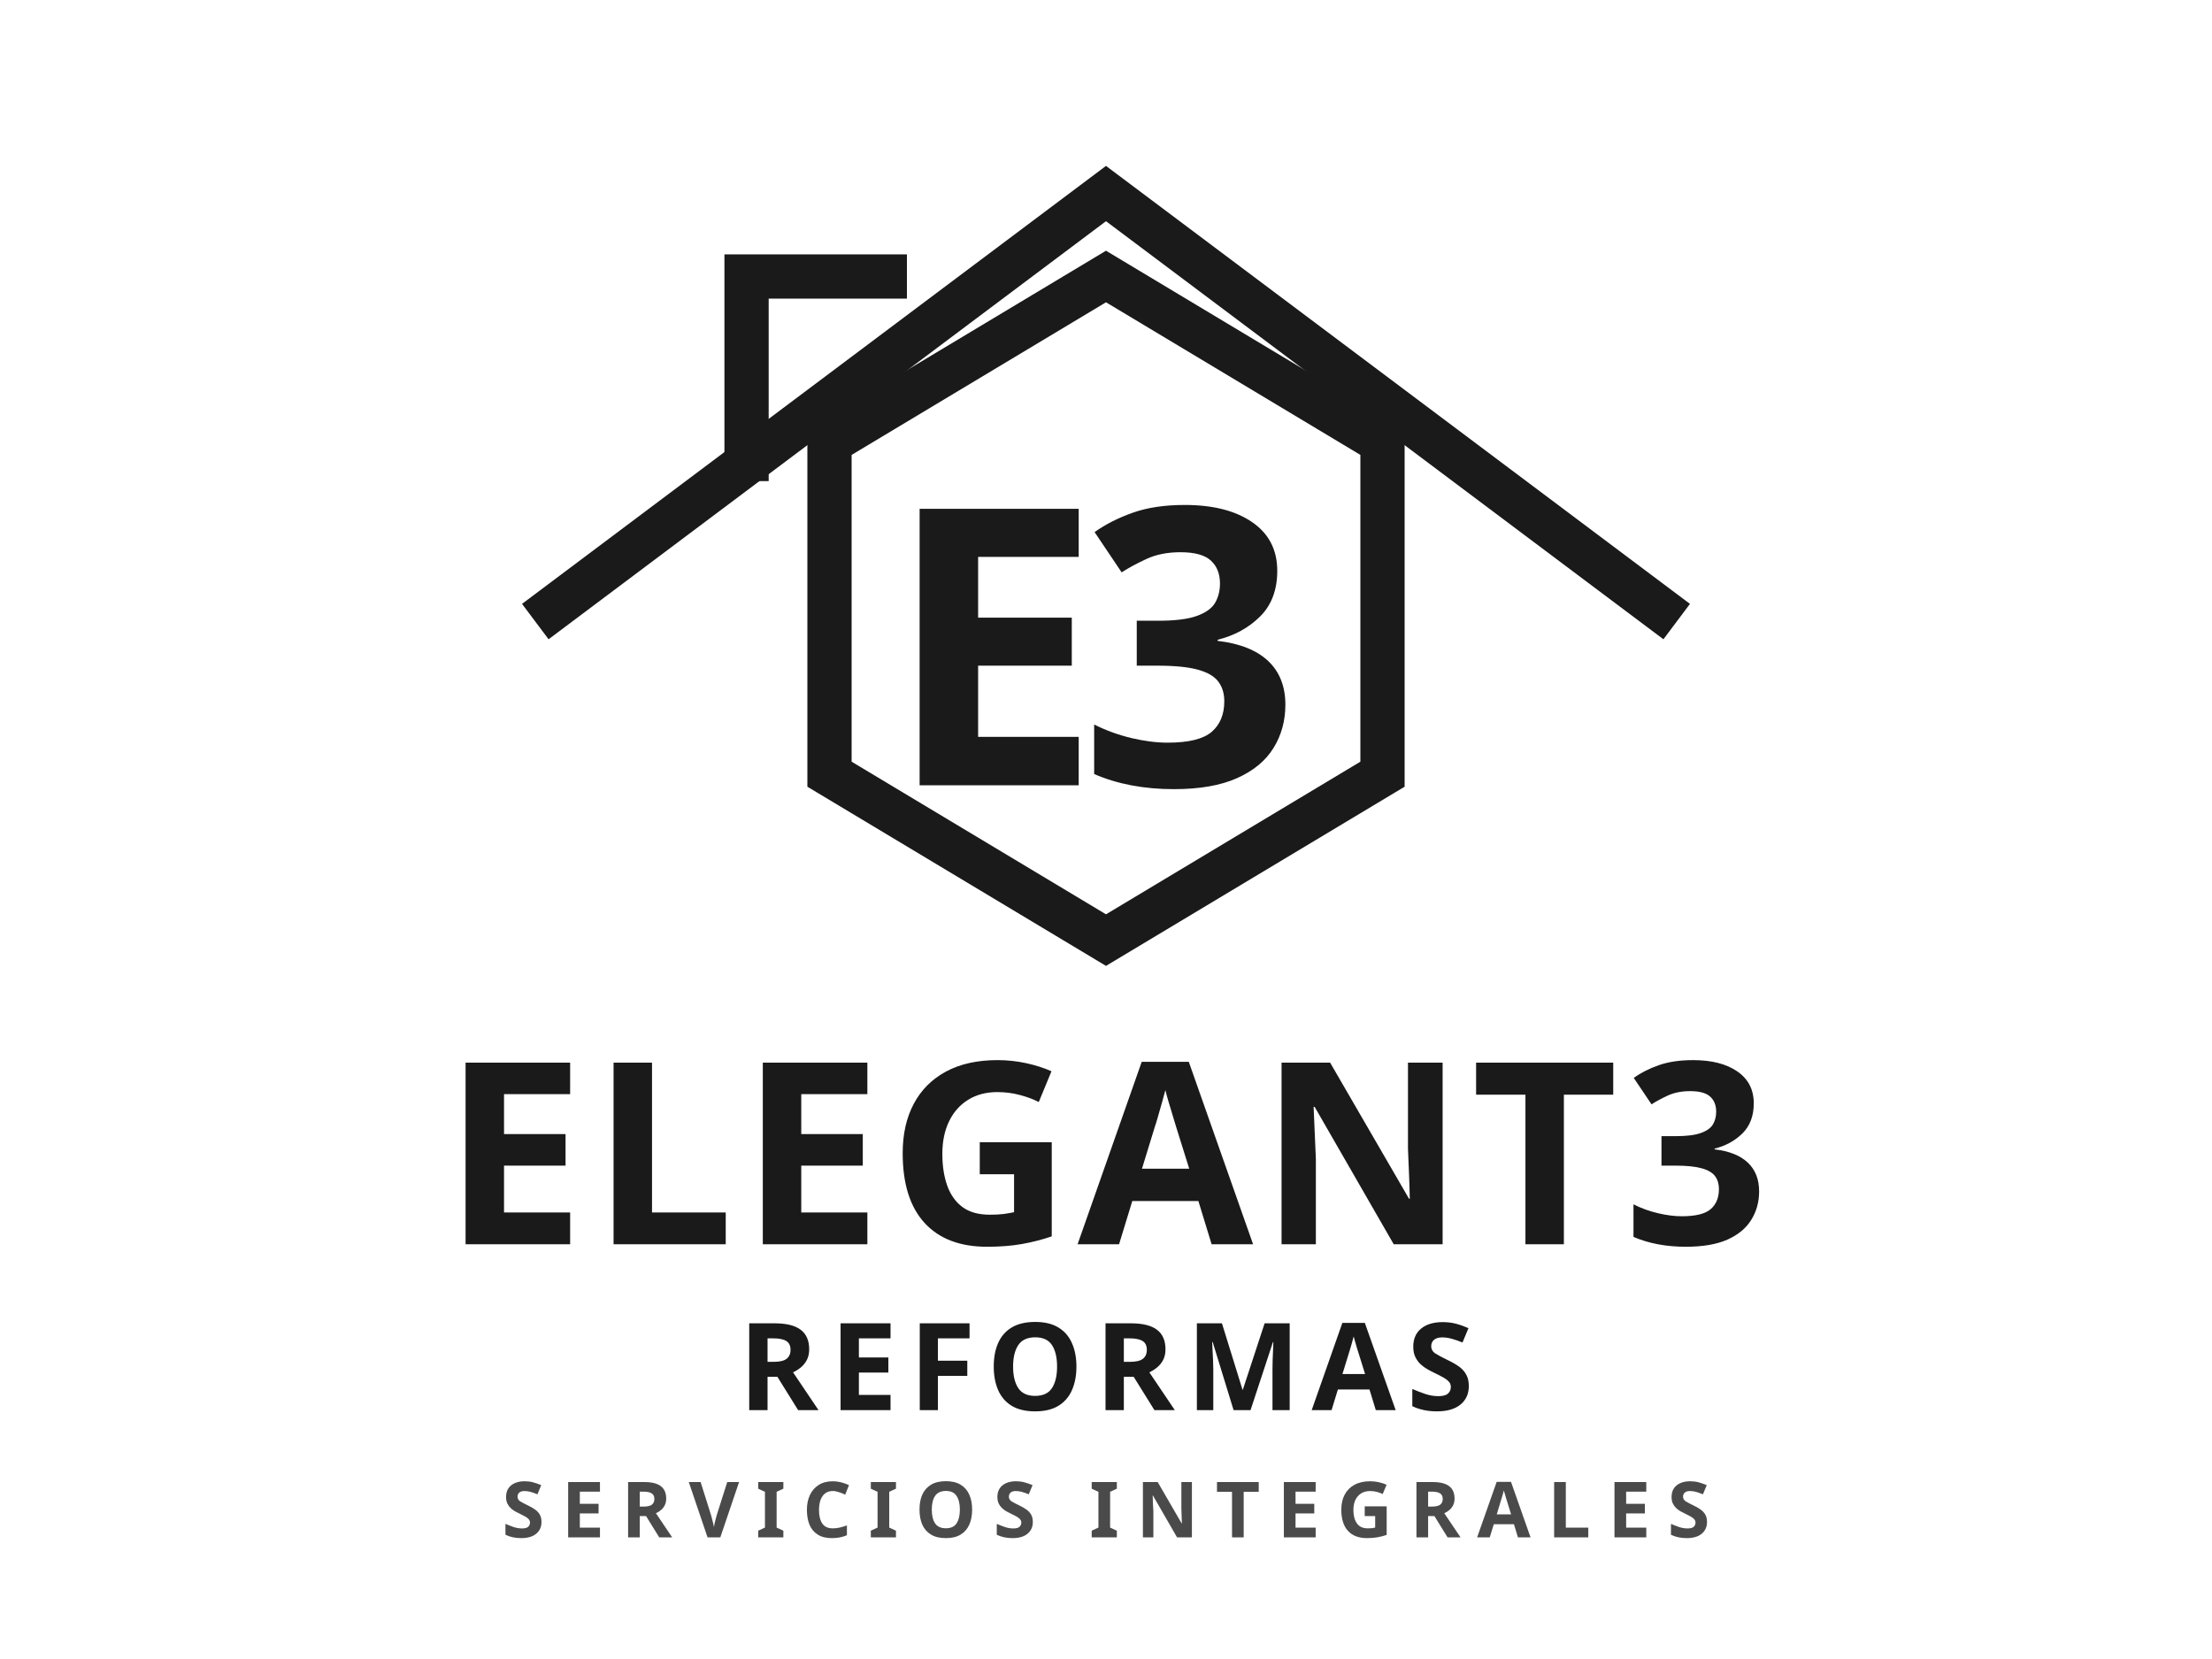
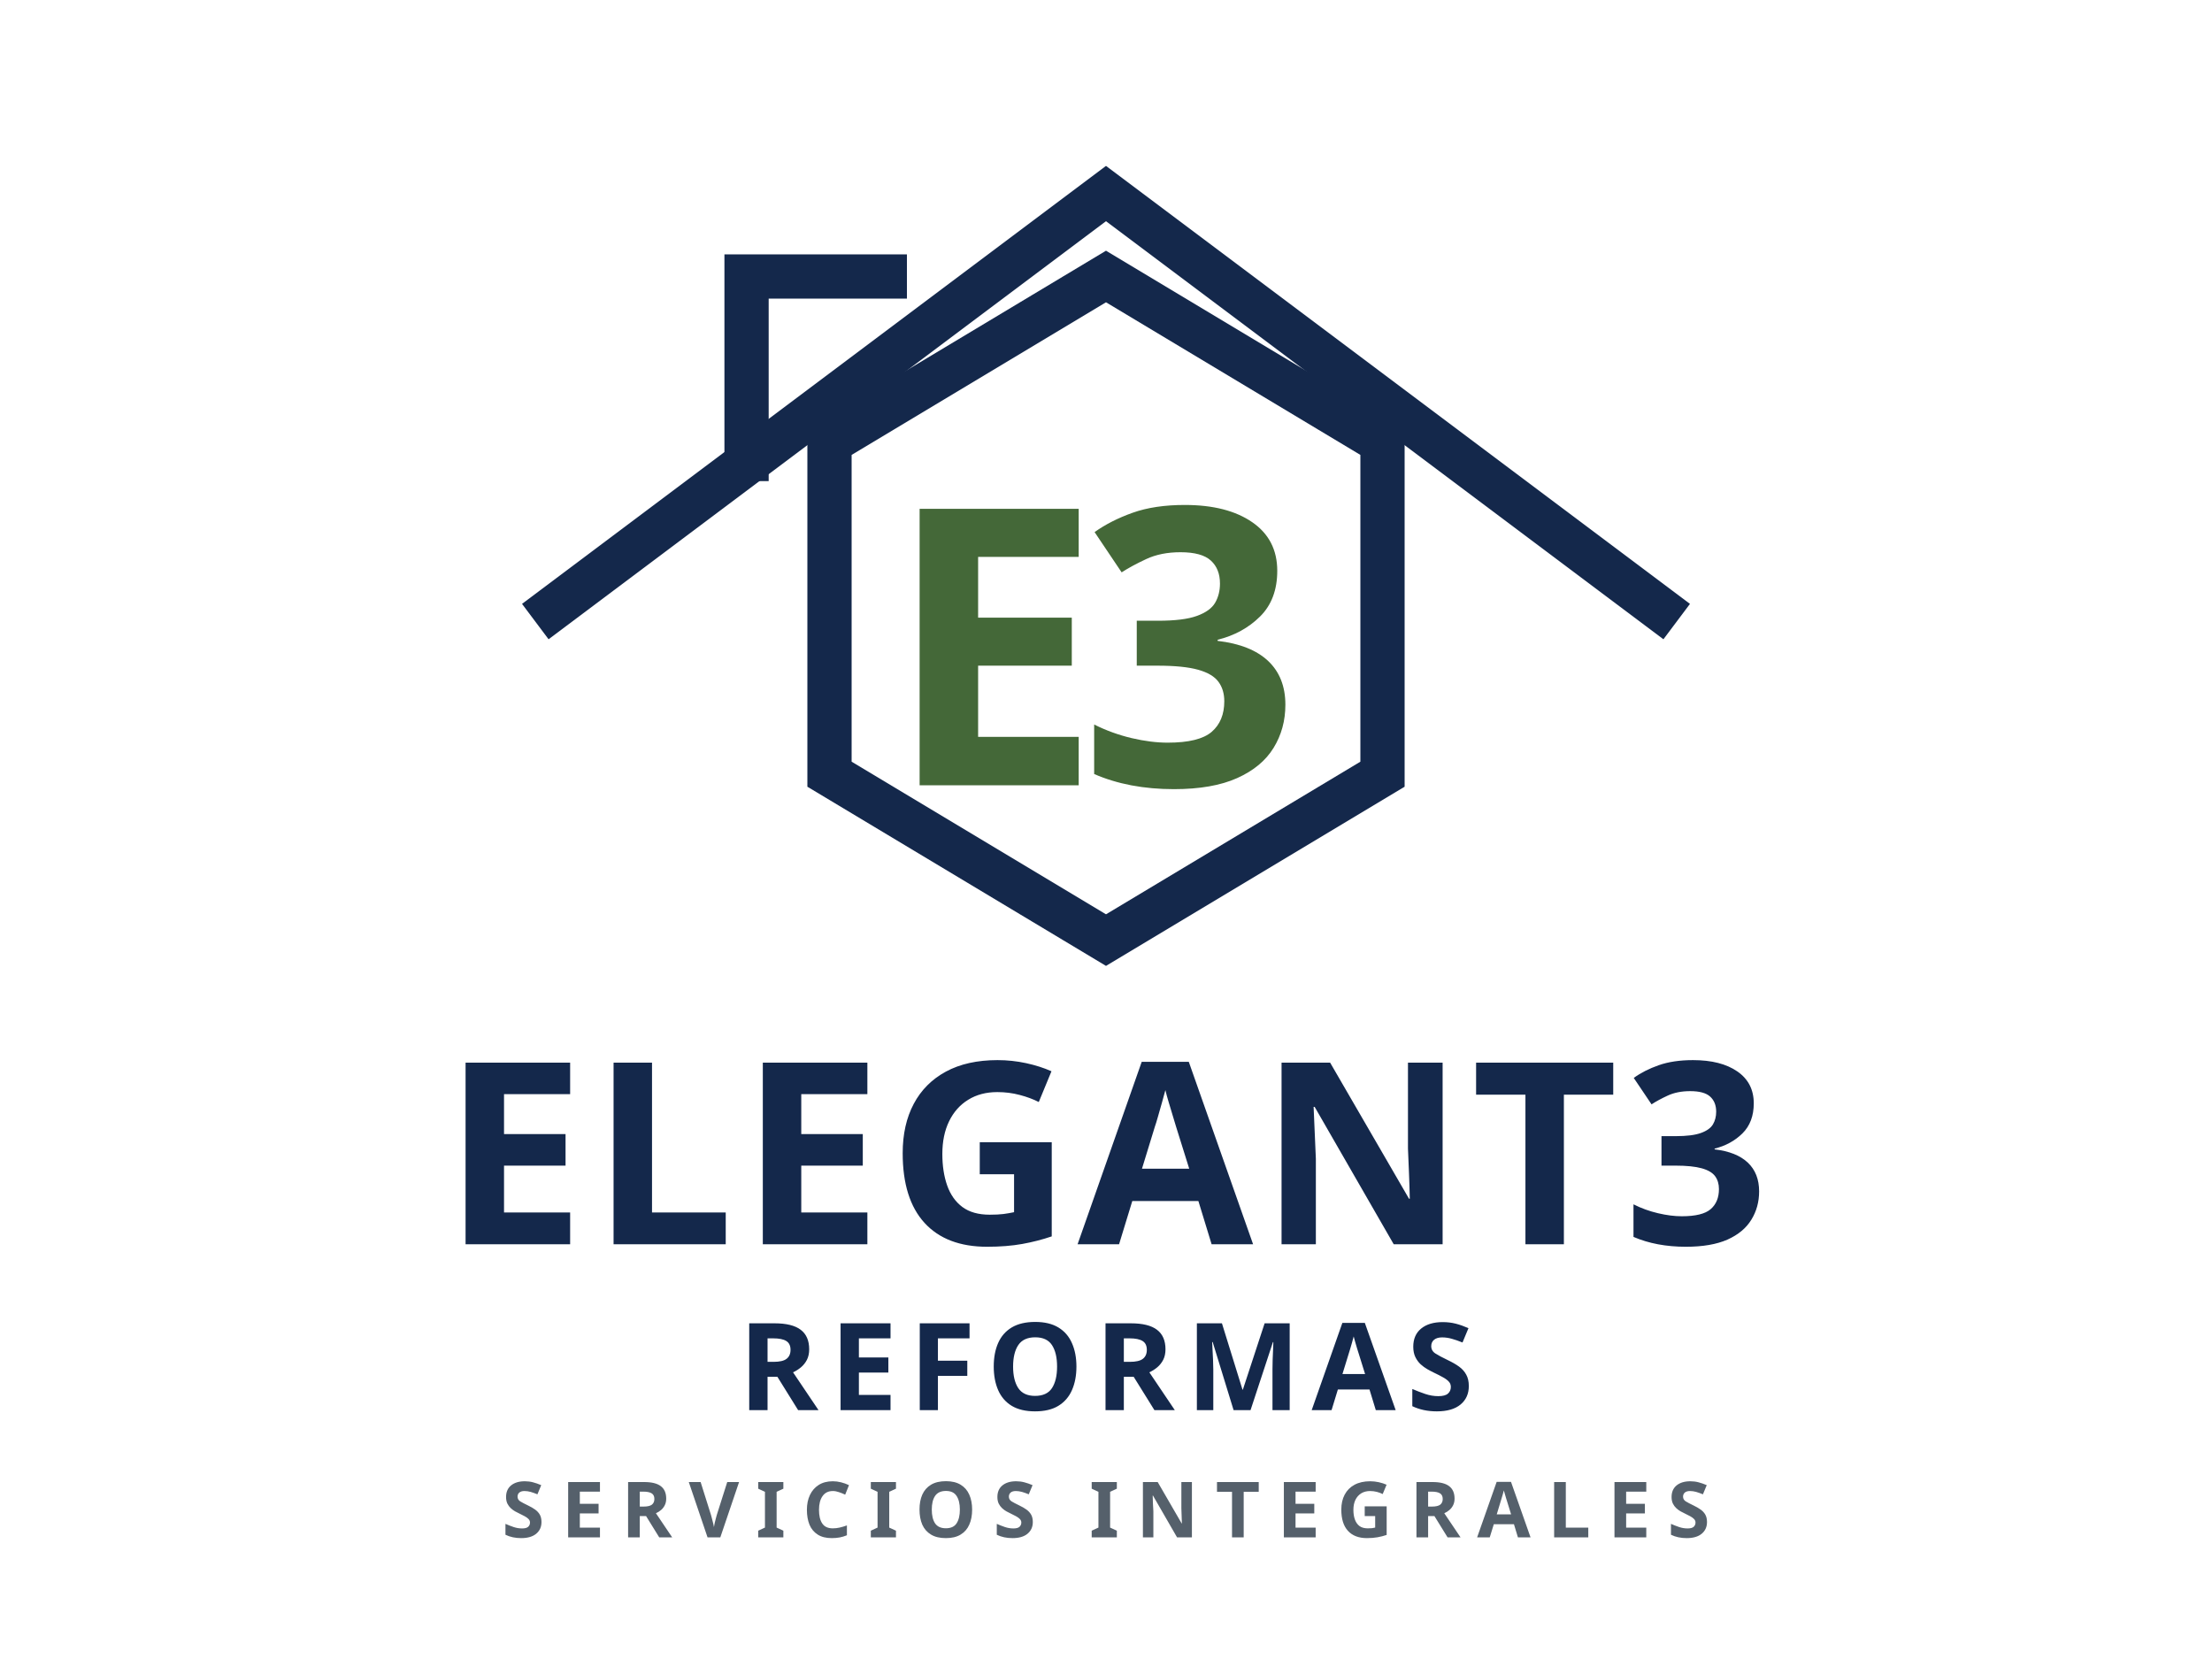
<svg xmlns="http://www.w3.org/2000/svg" viewBox="0 0 400 300" width="100%" height="100%">
  <defs>
    <style>
-       .roof { fill: none; stroke: #1A1A1A; stroke-width: 8; stroke-linecap: square; stroke-linejoin: miter; }
-       .hexagon { fill: none; stroke: #1A1A1A; stroke-width: 8; stroke-linejoin: miter; }
-       .e3 { fill: #1A1A1A; font-family: 'Oswald', sans-serif; font-weight: 700; font-size: 70px; letter-spacing: -4px; }
-       .title { fill: #1A1A1A; font-family: 'Oswald', sans-serif; font-weight: 700; font-size: 46px; letter-spacing: 1px; }
-       .subtitle { fill: #1A1A1A; font-family: 'IBM Plex Sans', sans-serif; font-weight: 700; font-size: 22px; letter-spacing: 2px; }
-       .subsubtitle { fill: #4a4a4a; font-family: 'IBM Plex Sans', sans-serif; font-weight: 600; font-size: 14px; letter-spacing: 3px; }
+       .roof { fill: none; stroke: #14284B; stroke-width: 8; stroke-linecap: square; stroke-linejoin: miter; }
+       .hexagon { fill: none; stroke: #14284B; stroke-width: 8; stroke-linejoin: miter; }
+       .e3 { fill: #446838; font-family: 'Oswald', sans-serif; font-weight: 700; font-size: 70px; letter-spacing: -4px; }
+       .title { fill: #14284B; font-family: 'Oswald', sans-serif; font-weight: 700; font-size: 46px; letter-spacing: 1px; }
+       .subtitle { fill: #14284B; font-family: 'IBM Plex Sans', sans-serif; font-weight: 700; font-size: 22px; letter-spacing: 2px; }
+       .subsubtitle { fill: #55606B; font-family: 'IBM Plex Sans', sans-serif; font-weight: 600; font-size: 14px; letter-spacing: 3px; }
    </style>
  </defs>
  <g transform="translate(0, -10)">
    <polyline class="roof" points="100,120 200,45 300,120" />
    <polyline class="roof" points="135,93 135,60 160,60" />
    <polygon class="hexagon" points="200,60 250,90 250,150 200,180 150,150 150,90" />
    <text x="160" y="152" class="e3">E3</text>
  </g>
  <text x="200" y="225" text-anchor="middle" class="title">ELEGANT3</text>
  <text x="200" y="255" text-anchor="middle" class="subtitle">REFORMAS</text>
  <text x="200" y="278" text-anchor="middle" class="subsubtitle">SERVICIOS INTEGRALES</text>
</svg>
